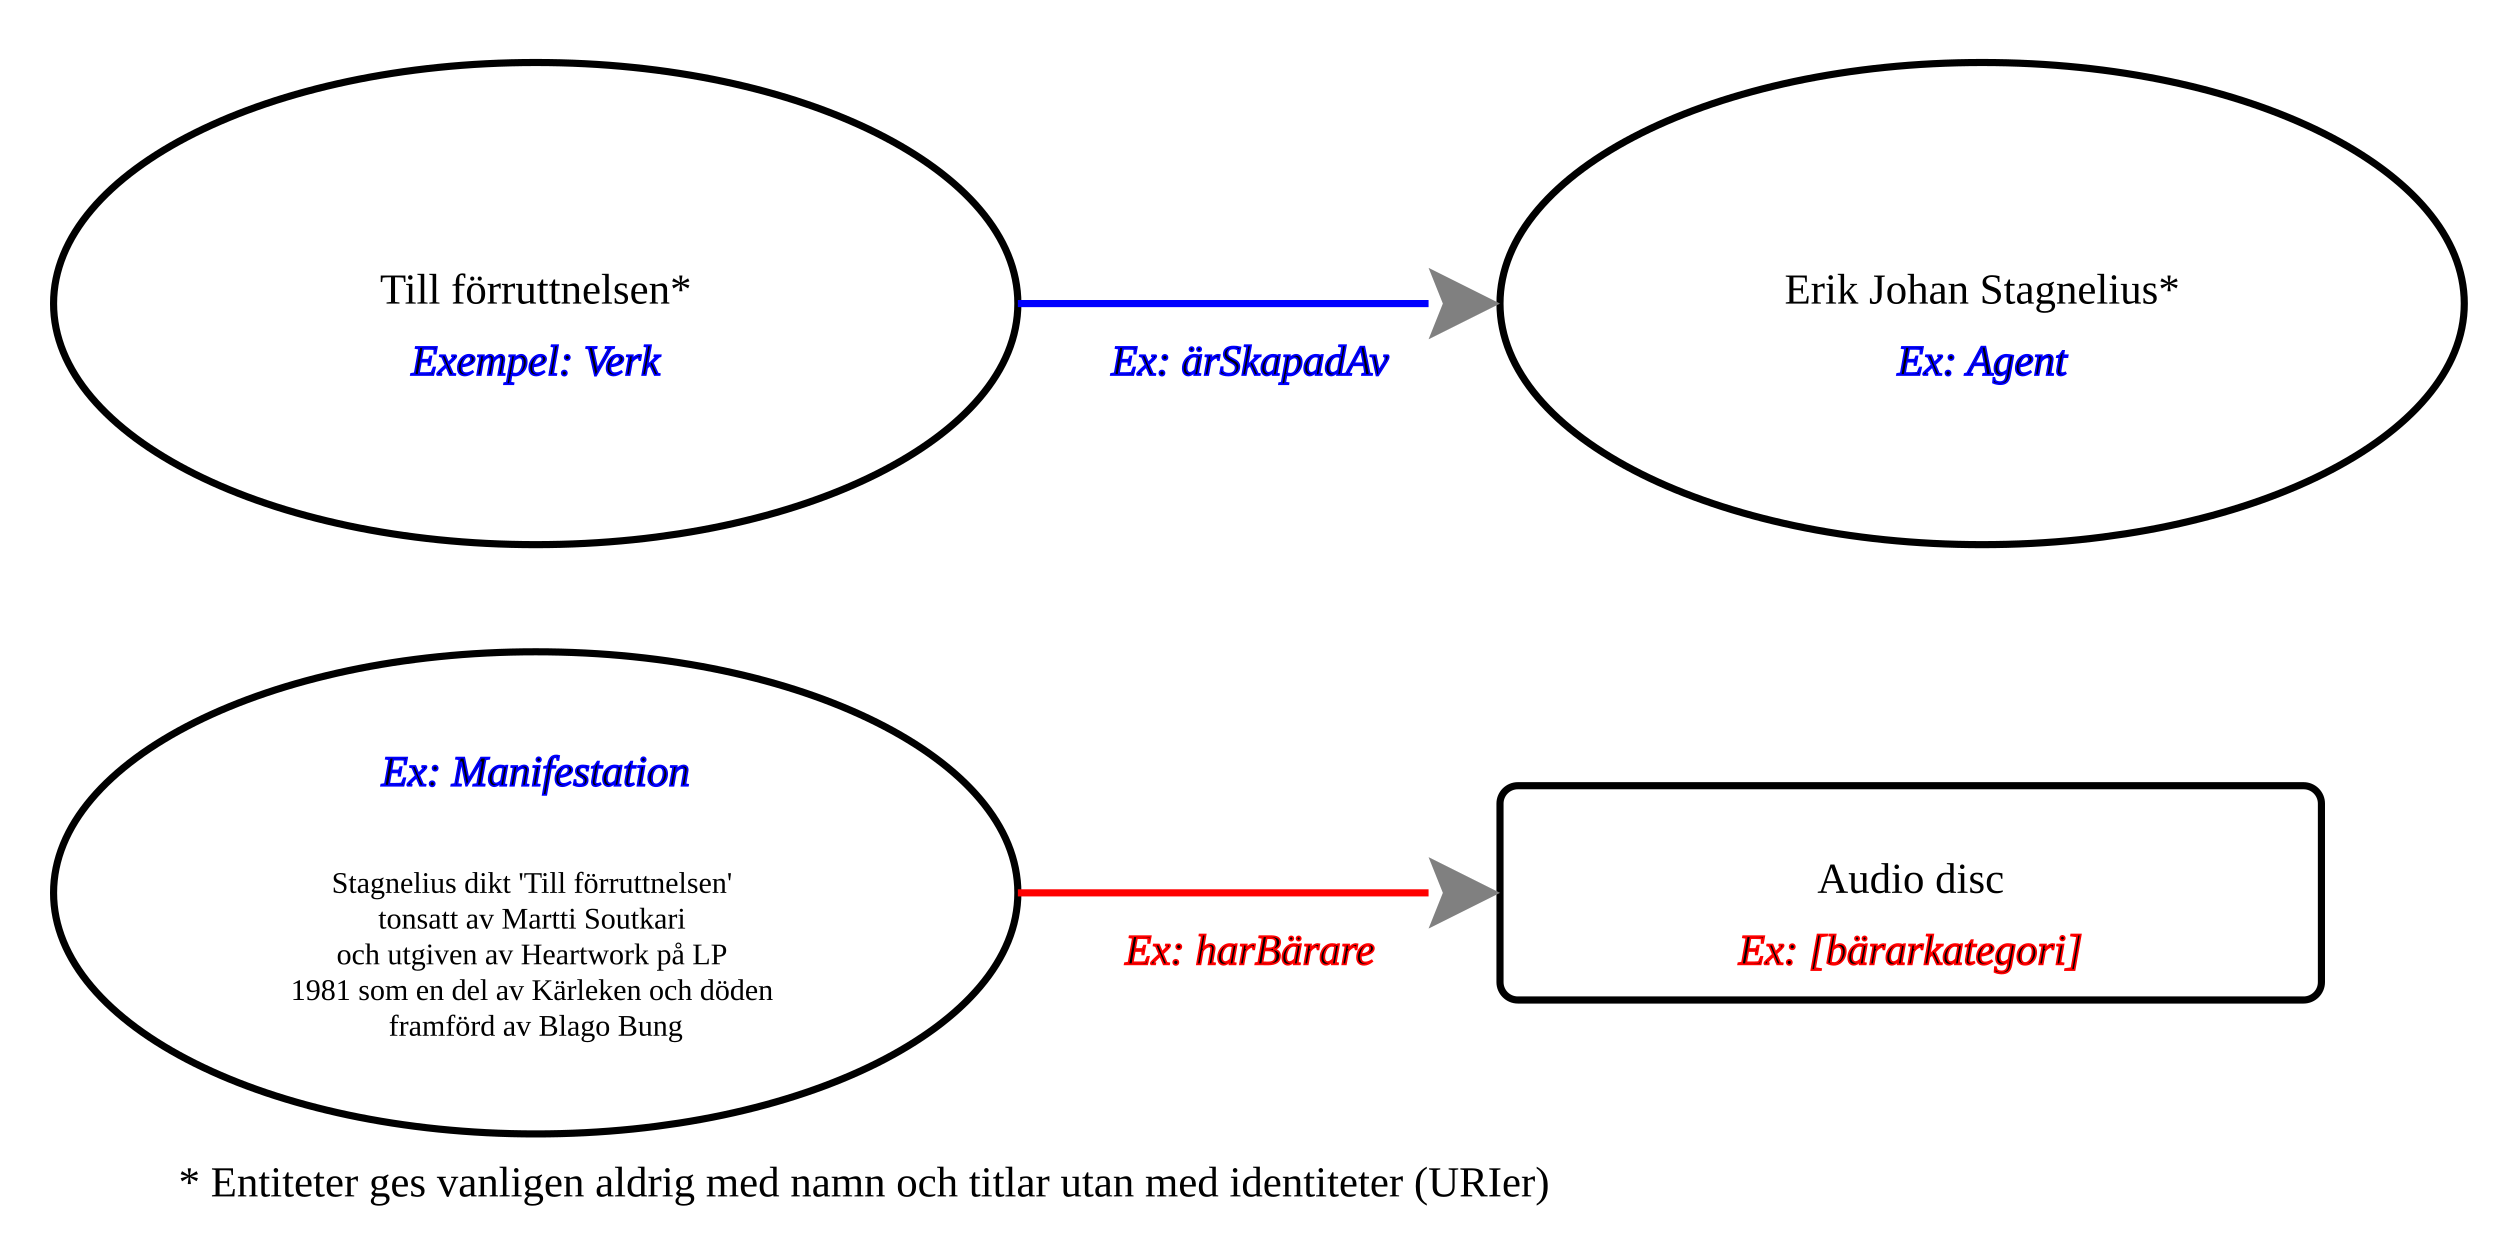
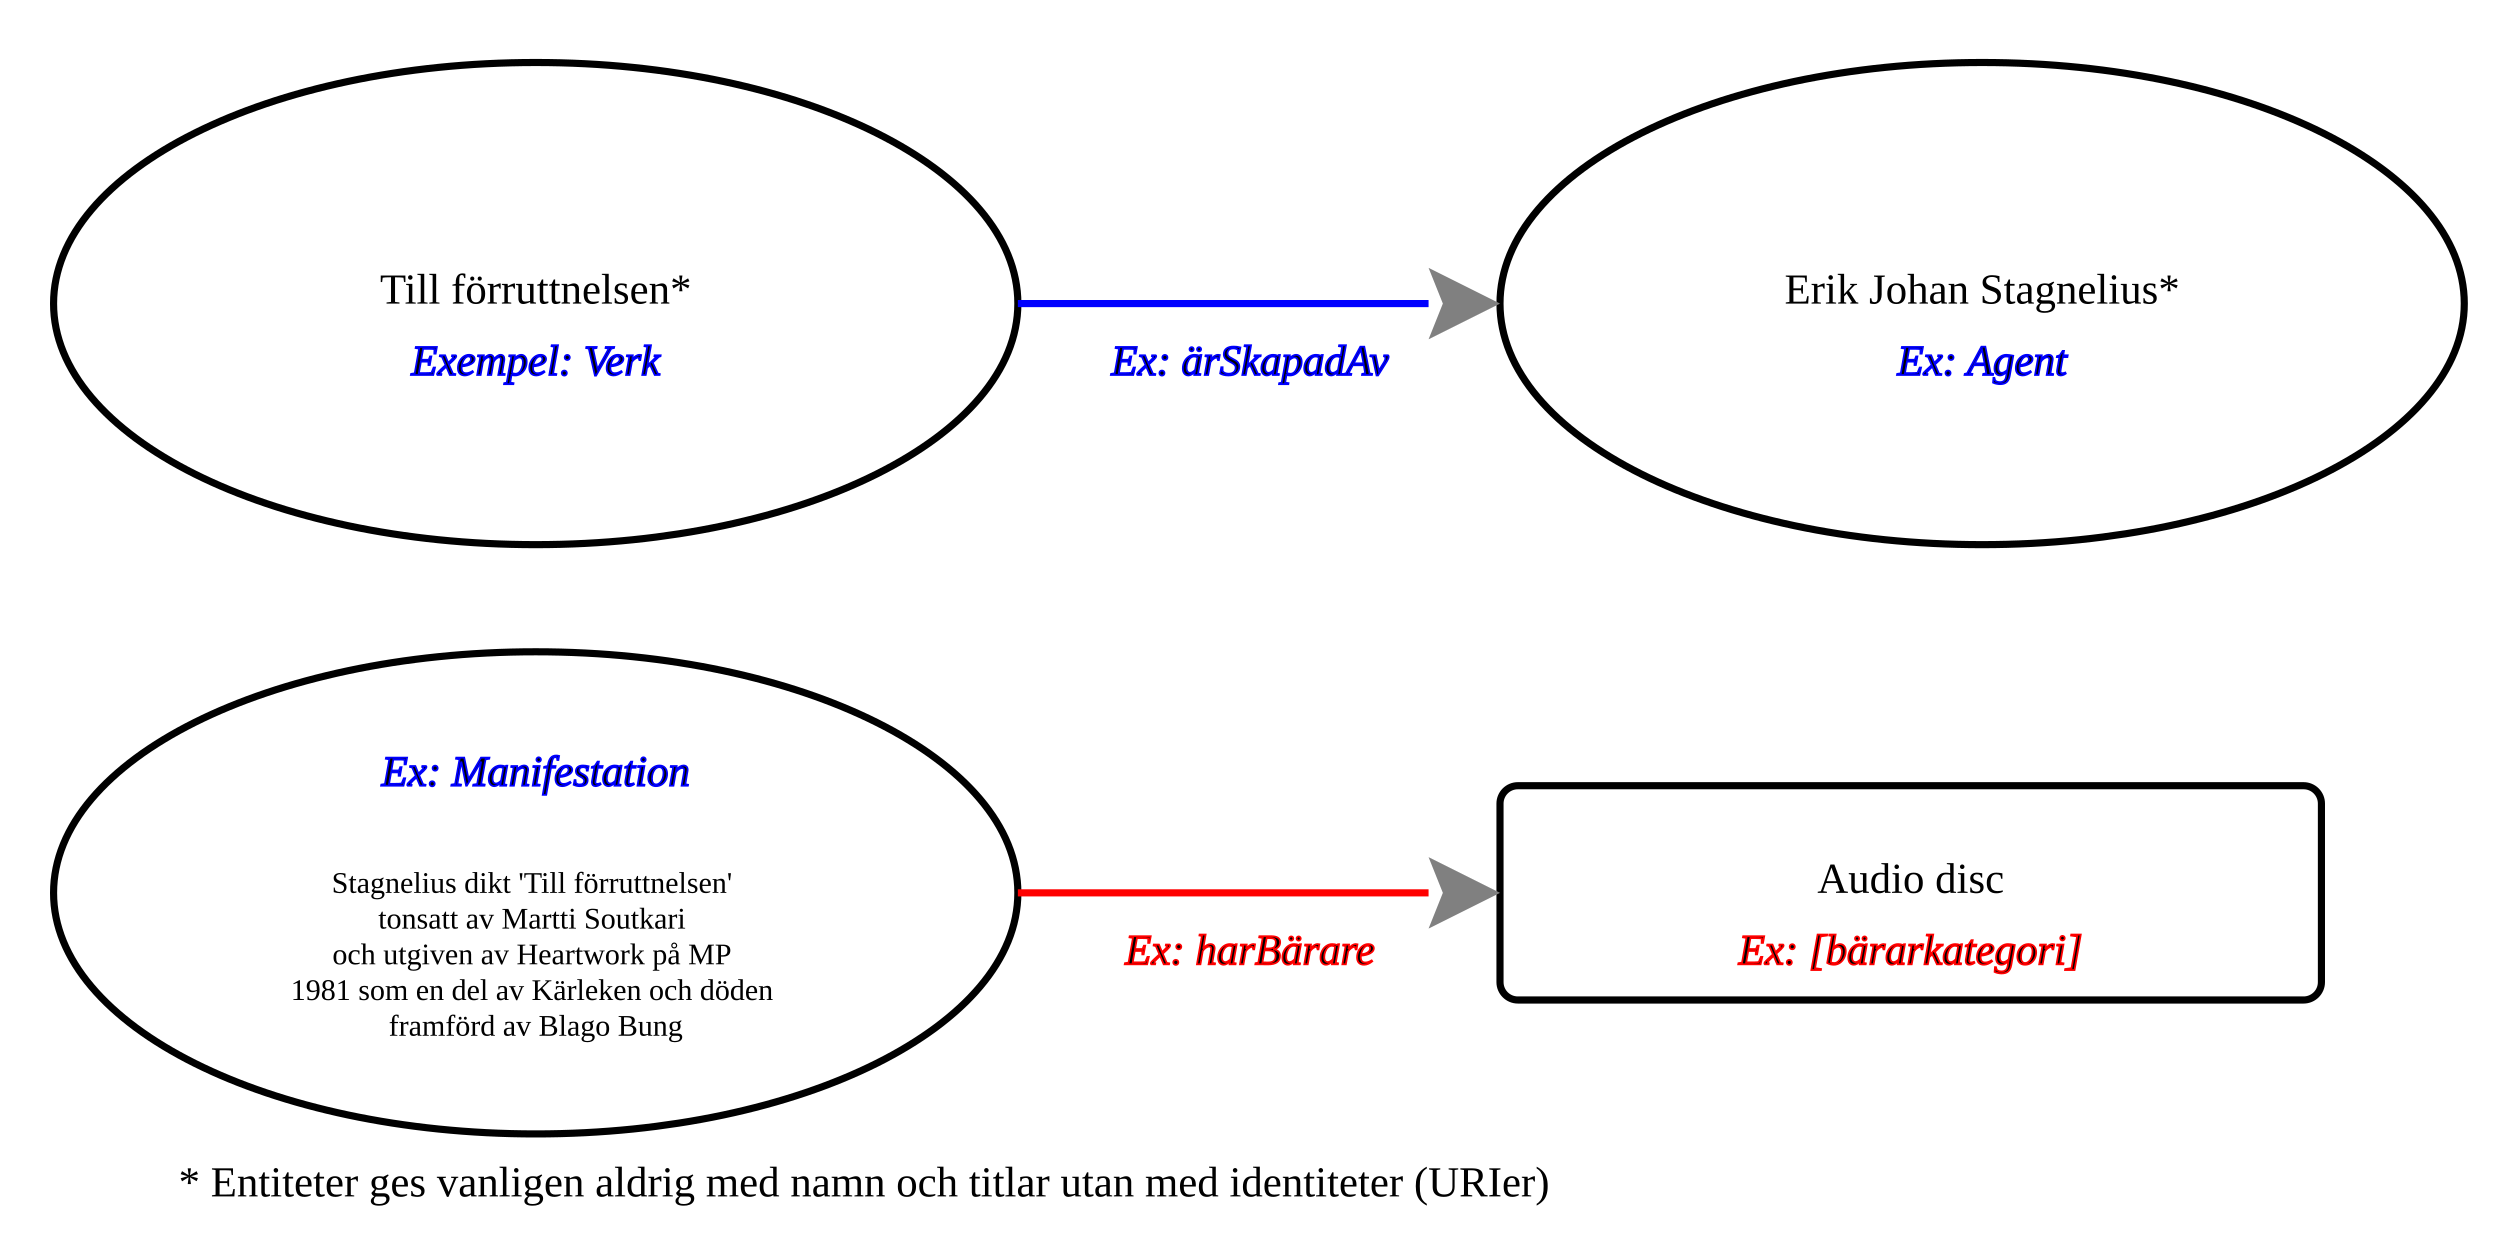
<svg xmlns="http://www.w3.org/2000/svg" width="700" height="350" version="1.1" id="svg999">
  <defs id="defs923">
    <marker id="head" orient="auto" refX="0.1" refY="2">
      <path d="M0,0 V4 L2,2 Z" fill="red" id="path920" />
    </marker>
    <marker markerWidth="20" markerHeight="20" refX="10" refY="15" id="head2" orient="auto">
      <path stroke-width="1" d="M10 10 L 12 15 10 20 20 15 Z" fill="gray" />
    </marker>
  </defs>
  <g class="entity">
    <ellipse cx="150" cy="85" rx="135" ry="67.5" fill="none" stroke="black" stroke-width="2" />
    <text x="150" y="85" text-anchor="middle">Till förruttnelsen*</text>
    <text x="150" y="105" font-style="italic" text-anchor="middle" stroke-width="0.5" stroke="blue">Exempel: Verk</text>
  </g>
  <g class="entity">
    <ellipse cx="555" cy="85" rx="135" ry="67.5" fill="none" stroke="black" stroke-width="2" />
    <text x="555" y="85" text-anchor="middle" visibility="hidden">Entitet</text>
    <text x="555" y="85" text-anchor="middle">Erik Johan Stagnelius*</text>
    <text x="350" y="75" text-anchor="middle" visibility="hidden">Relation</text>
    <text x="555" y="105" font-style="italic" text-anchor="middle" stroke-width="0.5" stroke="blue">Ex: Agent</text>
    <text x="350" y="105" font-style="italic" text-anchor="middle" stroke-width="0.5" stroke="blue">Ex: ärSkapadAv</text>
  </g>
  <g class="entity">
    <ellipse cx="150" cy="250" rx="135" ry="67.5" fill="none" stroke="black" stroke-width="2" />
    <text x="150" y="250" text-anchor="middle" font-size="0.7em">
      <tspan x="150" y="250">Stagnelius dikt 'Till förruttnelsen'</tspan>
      <tspan x="150" y="260">tonsatt av Martti Soutkari</tspan>
-       <tspan x="150" y="270">och utgiven av Heartwork på LP</tspan>
+       <tspan x="150" y="270">och utgiven av Heartwork på MP</tspan>
      <tspan x="150" y="280">1981 som en del av Kärleken och döden</tspan>
      <tspan x="150" y="290">framförd av Blago Bung</tspan>
    </text>
    <text x="150" y="220" font-style="italic" text-anchor="middle" stroke-width="0.5" stroke="blue">Ex: Manifestation</text>
  </g>
  <g class="attribute-value">
    <rect x="420" y="220" rx="5" width="230" height="60" fill="none" stroke="black" stroke-width="2" />
    <text x="535" y="250" text-anchor="middle" visibility="hidden">Attribut(-värde)</text>
    <text x="535" y="250" text-anchor="middle">Audio disc</text>
    <text x="350" y="240" text-anchor="middle" visibility="hidden">Attribut</text>
    <text x="535" y="270" font-style="italic" text-anchor="middle" stroke-width="0.5" stroke="red">Ex: [bärarkategori] </text>
    <text x="350" y="270" font-style="italic" text-anchor="middle" stroke-width="0.5" stroke="red">Ex: harBärare</text>
  </g>
  <g>
    <path marker-end="url(#head2)" stroke-width="2" fill="blue" stroke="blue" d="M 285 85 L 400 85 " />
  </g>
  <g>
    <path marker-end="url(#head2)" stroke-width="2" fill="blue" stroke="red" d="M 285 250 L 400 250 " />
  </g>
  <text x="50" y="335">* Entiteter ges vanligen aldrig med namn och titlar utan med identiteter (URIer)</text>
</svg>
